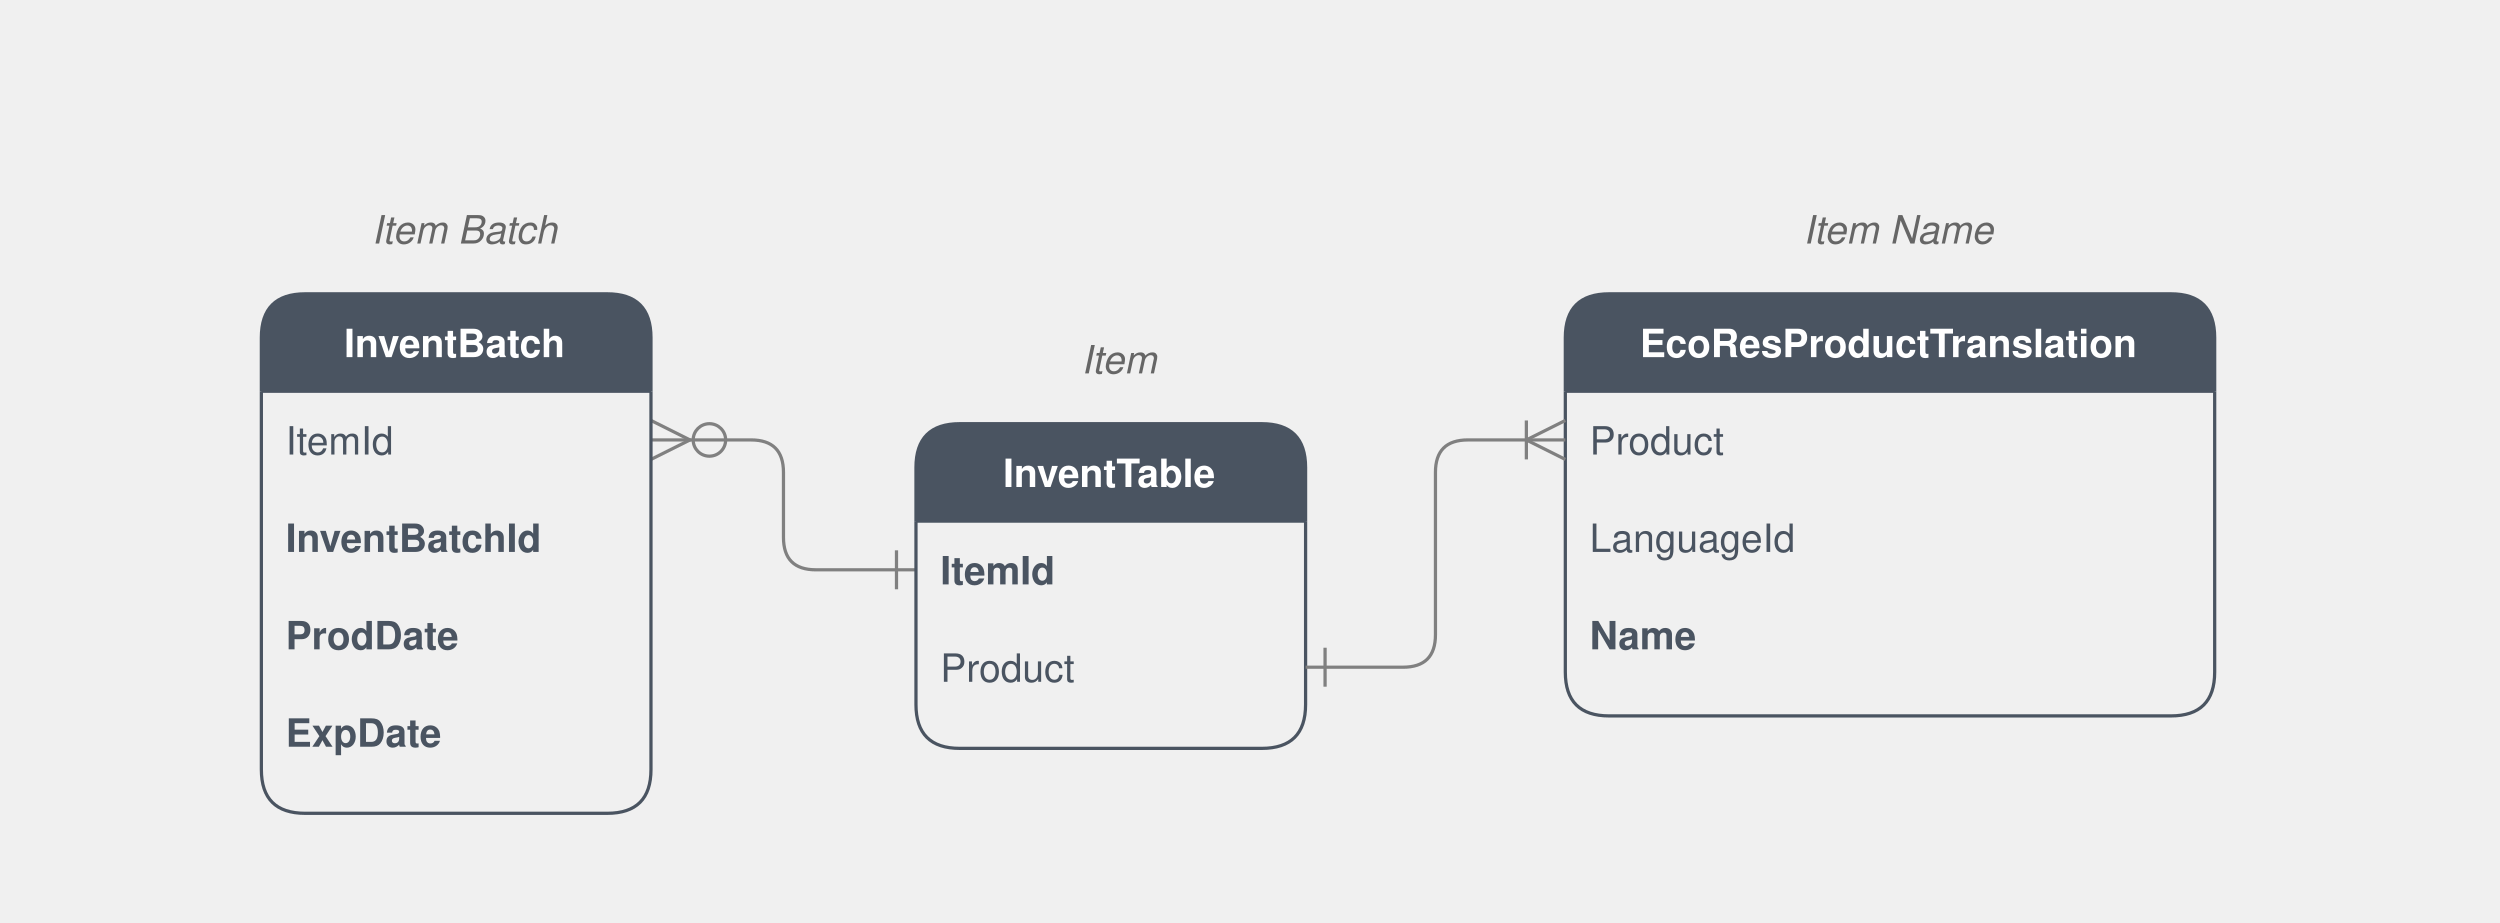
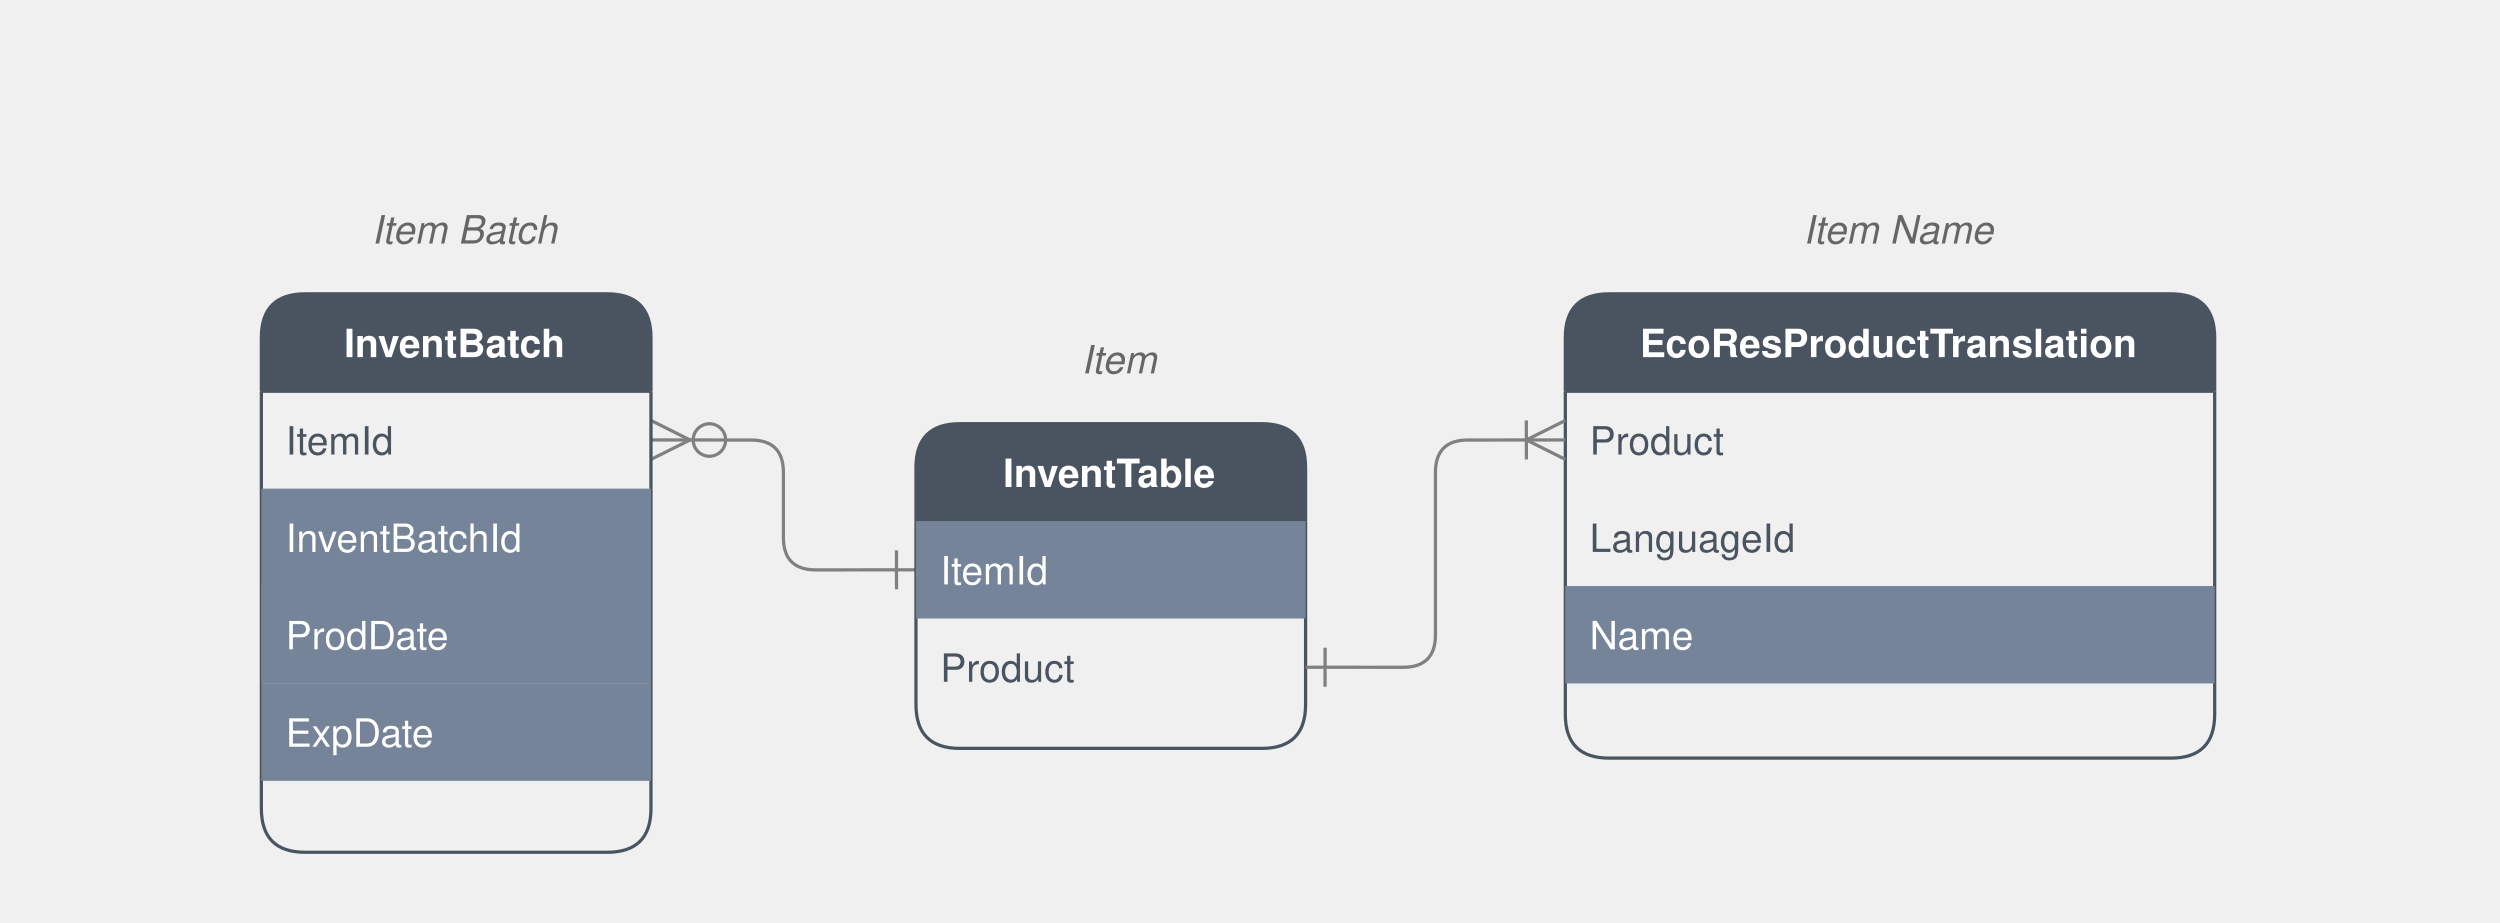
- <svg xmlns="http://www.w3.org/2000/svg" host="65bd71144e" version="1.1" width="770px" height="284px" viewBox="-0.5 -0.5 770 284" content="&lt;mxfile scale=&quot;1&quot; border=&quot;0&quot; disableSvgWarning=&quot;true&quot;&gt;&lt;diagram id=&quot;Ul9G87lPFBKK4TNfLm2L&quot; name=&quot;svg&quot;&gt;7Vtdc9o4FP01PG7Gxh/AYyGk7QzdzSSZ2e6jYt8YbYTFyIJAf/1KtmRb2IDTGG/amGam1tUHss45V9fXYuDMVrvPDK2X32gIZDC0wt3AuR4Mh3/YluOI/6Vpn5mc8SgzRAyHmckqDPf4B2RGW1s3OIRE2TITp5RwvE6M3gGNYwi40RAxRl/Mvk+UmN+6RhEYLaThPkCkav0bh3yprJ5V6v8FcLTkhzWPKHiOGN3E6gtjGkNWs0J6HNU0WaKQvpRMznzgzBilPLta7WZA5MKaS3ZzpDafM4OYN+ngapS2iGzUjauZ8b1eCQjFwqgiZXxJIxojMi+s0/RmQY5pi1LRZkHpWhn/Bc73CmW04VSYlnxFVK2YLtt/Lxf+EQXrytPFa0ksKy/tVSnhiPEbTEi5/EmiLwzzO7nwzvSJxvwGrTCRvb4A2QLHAZKtn4EHS9VV9IyA3wLDK+DA7tcowHEkp5QOTDcsgGO1EGsC2/ksygZRryaZ3V9YTPEHMPpAv6F4n3Zk9BlmlFCWLr0ztuQ/eQ+i+1/yS7m+ddhh/r10XVowUSrWSxZ0nyo9FGOy21OccH0lt3RFNFG8zCjJUOqqaPUZqFgXthcNGBDE8dZUEVJijPJ2eddbisVkhpbyHFJHV74ioXIdo7FlDqPQyHqW6X0wmD0Z21eeMdbEPhhL4X44lrgo3VZhSgV0TExuRUxf461Y6ymSPDvUlRD/Wl5y9JiqqEwbR8IlXBtHOAamiBNQQtA6wWnzzLLEJFygPd1wPZAuCcrsILzL/KCdivRlIQZLFBekKrSqZTUiOIrFdSDmK79xyiARc1mghKsWzXRk+gKCHoFMc4eoqR0rZQpW6zkklMiFTL+lpICb9KPaluzuJ8/17TrN5DVH2b4FxmF3ksU5gdyJSUXt5F9Ke4L25svyduBbx6lvkOwko7zz7lnTSNwox4jcic0QxVHKKJMwEp2Q0fWD1rU0rCXxgc0lTXNqlJZaIcVTRy4rCTzpvo+Uc7rSuKt7zwdN79ubij+xEjPpmjwx3Zko20VZ/MnmTEAeCyQRTqECQboXSHgj0tVDXYjxPNg6QmkIrdMKsn7VV3BYfQ1fh28a+6AC3zdDp91A1naaZBvdIuvpy91dLOgTSXevJQ5DiBuDdNoXZLWUhcAOvYTpEU7ou9DLedC7QXnU67cJNcqbkdeKmP1OxTw+tfH/zpo+pk0zuqgBdNQY0E4Q9P1el53octKlLv2q+71lNLxGHHpJHmKpJfBuJOn2kuxEkjmE3cBafaSZ79a9JGsl2RzLTrBzq9hlcc5DCkSf4PjlEhy16Ta3aY7DaoVU1Sfh3vE3y3G4zR93/48ch1sNv9rIcbwbt952QqOGk+d2CPedBW1u9Um4F/NPRHGvV3anCQ+dFT94sNoE/GMHcVYdlOPGUHaCnWdVA/CA3kGiEHxgKE7kOzwa9xHdLxjROTURXc1bq6FVF9G1wzC7wrB+E2gW0eXifEtEVwttO8gOP57f7+C1lddc5d3A3OBUUC/g81Hc69VcE8VdEObqeZWFwHCDIviI76zqAHQaA9gNYv1rqm50WPOa6oKoVvMkf6LVh8+Hn9pc60D+qVTIBVFtcHary6O11uD3PlqrSsYU33Sy1h60frJWpQKMk7U6+Lv4yVrxuRq6xoPh5PCUYtOTtUPbFU+Z9iT/mOOOD0/stnjK1qs5bMNhJSzvyGnmKYm23ab2FsOqG/XTz+WyCH7T4NRtxX1WU4wZzD2+beBre36TLJFtjS+Er19NQyoZnz4t3+P8ugPsnvn7hzoRXxDkaiZw95GQjelChrCDathbfr+nwpmWEB/75k8WfLvGbY+qgGvb2wCvZo56wC8LuADYNoMvfZKvfcBFsfhxYha8FT//dOb/AQ==&lt;/diagram&gt;&lt;/mxfile&gt;">
+ <svg xmlns="http://www.w3.org/2000/svg" host="65bd71144e" version="1.1" width="770px" height="284px" viewBox="-0.5 -0.5 770 284" content="&lt;mxfile scale=&quot;1&quot; border=&quot;0&quot; disableSvgWarning=&quot;true&quot;&gt;&lt;diagram id=&quot;Ul9G87lPFBKK4TNfLm2L&quot; name=&quot;svg&quot;&gt;7Vtdc9o4FP01PDZj4w/gsRDSdobuZpLMbPdRsRVwIyxGFgn01++VLdkWMuAE46WNaWZqXUtC0jnn6vpa9JzJcvOFodXiOw0x6fWtcNNzrnv9/ifP7sN/wrLNLJ5vZYY5i8LMVDLcR79wZrSVdR2FOJG2zMQpJTxaJVrrgMYxDrhWETFGX/W2T5To37pCc6zVEIb7ABHT+k8U8oW0elap/VcczRd8984jCp7njK5j+YUxjXF2Z4lUP7JqskAhfS2ZnGnPmTBKeXa13EwwEeuqL9nNnrv5mBmOeZ0GruNkTV4QWcuJy5HxrVoJHMLCyCJlfEHnNEZkWljH6WSx6NOGUlFnRulKGn9izrcSZbTmFEwLviTyLgyXbX+UC/9CwbryVPFa8MrKS1tZSjhi/CYipFz+LNAHw/ROLLwzfqIxv0HLiIhWXzF5wTwKkKj9jHmwkE2h5RzzW8yiJeaY3a9QEMVzMaS0Y7pmAd53F8eKwHY+irIB7stBZvMLiyH+wow+0O8o3qYNGX3GE0ooS5feGVrin5gDNP9bfClXU8ebiP8oXZcWDErFeomCamPSQzImm57khOtLuaUroojiZUZBhlJTSasvmMK6sC1UYJggHr3oKkJSjPO8Xt70lkYwmL4lHYfQ0ZUvSShdx2Bo6d1INLKWZXrvdGaPhvaVp/U1snf6krjv9gUXpWkVplRA+8TkGmL6Fr/AWo+R4NmurkD8K3HJ0WOqojJtHAEXuDaOohgzSZyAEoJWSZRWzyyLiIQztKVrrjpSJaDMBod3mR+0U5G+zqCzRHJBqEKpWtxGJJrHcB3AeMU3jhlOYCwzlHBZo56OdF9A0CMm49whKmrHUpnAajWGhBKxkOm3lBRwk35k3ZLd/ey5vl2lmfzOXra/YMbx5iCLcwK5I52Kysm/lvYE5c0X5e1g0N9PfY1kBxnlHXfPikYwUR4hcgebIYrnKaN0wgh0QkZXD0rXwrASxMdsKmiaU6O01BIpnjpycZPgJ9X2kXJOlwp3Ofe803Te3hj+YHkmwjV5MNwJlO2iDH+iOgPIY0ASRSlUGEj3ihNei3TVUBdiPA62xNapCa1jNYGsb/oKjpffwrfhm8Y+qMD3ZOiUG8jqjpNso5tlLX2xu8OCPpF091pEYYjj2iAd9gXZXcpCzHa9hO4RDui70Mtx0NtBedDptw41ypuR14iY/VbFPDy08TepaeD/wBu6o9GlCNsyBVps2SVUrSpUB7VRbQVG329ZnO9Hs1WF7oaLhzA/SrNG1D1qU92+6cRvGQ2vEcedsCuFrYR0McJ2u123lV03h7AdWM2no+lm1ekyn0iVNOtj2gqGrolhFjo9pIB0OZPfLmdSmcFz66ZNrEZIZT5cdxtAvbSJW/8J+v9Im7hmLNZE2uRiPPspORItPN+zhe3zFFVMuLAgzjUfsjtRvyOqe7vCW82lqIT7ztPWOuDNBXWXlhndl+E89pyVS+JCJOpZZkAe0DucSAQfGIoT8XqQxl1k9xtGdk5FZFfxQqxvVUV2rtMEw2yDYd0mUC+yy8V5SmRXCW0zvqP/8fx+C2/EvPoqbwfmGgeOOgEfj+LeruaKKO6MMJtHYWaA4RrN8Z/8ivstwnRqA9gOYm2//PqoOqx4d3VGVM18yV9o2eXHy9mWqh22Cul35UPOCG2Ns2FtHt21en/20V1Z0oZ40sldu9f4yV2ZD9BO7qoI8Ownd+Fz1Xe1p8ORv8P0uid34XERHjXtUf7R+x3unghu8BSvV3GYh+MlWJr1nCfFLnleounoRXmLvulG/fRzvlSCXzdCdRtxn2aeMYO5w7cJfG3Pr5Mqsq3hmfD1zVyklPHh0/gdzm87IO/pv6+oEvEZQTbTgZuPhGxMZyKE7ZlPn+X3gjKcaQjxoa//JMK3K9z2wARc2U4D3EwfdYCfF3AA2NaDL3W8r3nAoVj8+DEL3opflzrT/wA=&lt;/diagram&gt;&lt;/mxfile&gt;">
  <defs>
    <clipPath id="mx-clip-86-120-114-30-0">
      <rect x="86" y="120" width="114" height="30" />
    </clipPath>
    <clipPath id="mx-clip-86-150-114-30-0">
      <rect x="86" y="150" width="114" height="30" />
    </clipPath>
    <clipPath id="mx-clip-86-180-114-30-0">
      <rect x="86" y="180" width="114" height="30" />
    </clipPath>
    <clipPath id="mx-clip-86-210-114-30-0">
      <rect x="86" y="210" width="114" height="30" />
    </clipPath>
    <clipPath id="mx-clip-288-160-114-30-0">
      <rect x="288" y="160" width="114" height="30" />
    </clipPath>
    <clipPath id="mx-clip-288-190-114-30-0">
      <rect x="288" y="190" width="114" height="30" />
    </clipPath>
    <clipPath id="mx-clip-488-120-194-30-0">
      <rect x="488" y="120" width="194" height="30" />
    </clipPath>
    <clipPath id="mx-clip-488-150-194-30-0">
      <rect x="488" y="150" width="194" height="30" />
    </clipPath>
    <clipPath id="mx-clip-488-180-194-30-0">
      <rect x="488" y="180" width="194" height="30" />
    </clipPath>
    <clipPath id="mx-clip-488-50-194-40-0">
      <rect x="488" y="50" width="194" height="40" />
    </clipPath>
    <clipPath id="mx-clip-294-90-102-40-0">
      <rect x="294" y="90" width="102" height="40" />
    </clipPath>
    <clipPath id="mx-clip-92-50-102-40-0">
      <rect x="92" y="50" width="102" height="40" />
    </clipPath>
  </defs>
  <g>
-     <path d="M 281.62 175 L 250.81 175 Q 240.81 175 240.81 165 L 240.81 145 Q 240.81 135 230.81 135 L 200 135" fill="none" stroke="#808080" stroke-miterlimit="10" pointer-events="stroke" />
-     <path d="M 275.62 181 L 275.62 169" fill="none" stroke="#808080" stroke-miterlimit="10" pointer-events="all" />
-     <ellipse cx="218" cy="135" rx="5" ry="5" fill-opacity="0" fill="#ffffff" stroke="#808080" pointer-events="all" />
-     <path d="M 200 141 L 212 135 L 200 129" fill="none" stroke="#808080" stroke-miterlimit="10" pointer-events="all" />
+     <path d="M 281.62 175 L 250.79 175.03 Q 240.79 175.03 240.79 165.03 L 240.79 145.03 Q 240.79 135.03 230.79 135.03 L 200 135" fill="none" stroke="#808080" stroke-miterlimit="10" pointer-events="stroke" />
+     <path d="M 275.63 181.01 L 275.61 169.01" fill="none" stroke="#808080" stroke-miterlimit="10" pointer-events="all" />
+     <ellipse cx="218" cy="135.02" rx="5" ry="5" fill-opacity="0" fill="#ffffff" stroke="#808080" pointer-events="all" />
+     <path d="M 199.99 141 L 212 135.01 L 200.01 129" fill="none" stroke="#808080" stroke-miterlimit="10" pointer-events="all" />
    <path d="M 200 120 L 200 103.5 Q 200 90 186.5 90 L 93.5 90 Q 80 90 80 103.5 L 80 120" fill="#4a5461" stroke="#4a5461" stroke-miterlimit="10" pointer-events="all" />
-     <path d="M 80 120 L 80 236.5 Q 80 250 93.5 250 L 186.5 250 Q 200 250 200 236.5 L 200 120" fill="none" stroke="#4a5461" stroke-miterlimit="10" pointer-events="none" />
+     <path d="M 80 120 L 80 248.5 Q 80 262 93.5 262 L 186.5 262 Q 200 262 200 248.5 L 200 120" fill="none" stroke="#4a5461" stroke-miterlimit="10" pointer-events="none" />
    <path d="M 80 120 L 200 120" fill="none" stroke="#4a5461" stroke-miterlimit="10" pointer-events="none" />
    <g fill="#FFFFFF" font-family="Helvetica" font-weight="bold" pointer-events="none" text-anchor="middle" font-size="12px">
      <text x="139.5" y="109.5">
                InventBatch
            </text>
    </g>
    <path d="M 80 120 M 200 120 M 200 150 M 80 150" fill="none" stroke="#000000" stroke-linejoin="round" stroke-linecap="round" stroke-miterlimit="10" pointer-events="none" />
    <path d="M 80 120 M 200 120 M 200 150 M 80 150" fill="none" stroke="#000000" stroke-linejoin="round" stroke-linecap="round" stroke-miterlimit="10" pointer-events="none" />
    <g fill="#4A5461" font-family="Helvetica" pointer-events="none" clip-path="url(#mx-clip-86-120-114-30-0)" font-size="12px">
      <text x="87.5" y="139.5">
                ItemId
            </text>
    </g>
    <path d="M 80 150 M 200 150 M 200 180 M 80 180" fill="none" stroke="#000000" stroke-linejoin="round" stroke-linecap="round" stroke-miterlimit="10" pointer-events="none" />
-     <path d="M 80 150 M 200 150 M 200 180 M 80 180" fill="none" stroke="#000000" stroke-linejoin="round" stroke-linecap="round" stroke-miterlimit="10" pointer-events="none" />
-     <g fill="#4A5461" font-family="Helvetica" font-weight="bold" pointer-events="none" clip-path="url(#mx-clip-86-150-114-30-0)" font-size="12px">
+     <rect x="80" y="150" width="120" height="30" fill="#758499" stroke="none" pointer-events="none" />
+     <path d="M 80 150 M 200 150 M 200 180 M 80 180" fill="none" stroke="#000000" stroke-miterlimit="10" pointer-events="none" />
+     <g fill="#FFFFFF" font-family="Helvetica" pointer-events="none" clip-path="url(#mx-clip-86-150-114-30-0)" font-size="12px">
      <text x="87.5" y="169.5">
                InventBatchId
            </text>
    </g>
-     <path d="M 80 180 M 200 180 M 200 210 M 80 210" fill="none" stroke="#000000" stroke-linejoin="round" stroke-linecap="round" stroke-miterlimit="10" pointer-events="none" />
-     <path d="M 80 180 M 200 180 M 200 210 M 80 210" fill="none" stroke="#000000" stroke-linejoin="round" stroke-linecap="round" stroke-miterlimit="10" pointer-events="none" />
-     <g fill="#4A5461" font-family="Helvetica" font-weight="bold" pointer-events="none" clip-path="url(#mx-clip-86-180-114-30-0)" font-size="12px">
+     <rect x="80" y="180" width="120" height="30" fill="#758499" stroke="none" pointer-events="none" />
+     <path d="M 80 180 M 200 180 M 200 210 M 80 210" fill="none" stroke="#000000" stroke-miterlimit="10" pointer-events="none" />
+     <rect x="80" y="180" width="120" height="30" fill="#758499" stroke="none" pointer-events="none" />
+     <path d="M 80 180 M 200 180 M 200 210 M 80 210" fill="none" stroke="#000000" stroke-miterlimit="10" pointer-events="none" />
+     <g fill="#FFFFFF" font-family="Helvetica" pointer-events="none" clip-path="url(#mx-clip-86-180-114-30-0)" font-size="12px">
      <text x="87.5" y="199.5">
                ProdDate
            </text>
    </g>
    <path d="M 80 210 M 200 210 M 200 240 M 80 240" fill="none" stroke="#000000" stroke-linejoin="round" stroke-linecap="round" stroke-miterlimit="10" pointer-events="none" />
-     <path d="M 80 210 M 200 210 M 200 240 M 80 240" fill="none" stroke="#000000" stroke-linejoin="round" stroke-linecap="round" stroke-miterlimit="10" pointer-events="none" />
-     <g fill="#4A5461" font-family="Helvetica" font-weight="bold" pointer-events="none" clip-path="url(#mx-clip-86-210-114-30-0)" font-size="12px">
+     <rect x="80" y="210" width="120" height="30" fill="#758499" stroke="none" pointer-events="none" />
+     <path d="M 80 210 M 200 210 M 200 240 M 80 240" fill="none" stroke="#000000" stroke-miterlimit="10" pointer-events="none" />
+     <g fill="#FFFFFF" font-family="Helvetica" pointer-events="none" clip-path="url(#mx-clip-86-210-114-30-0)" font-size="12px">
      <text x="87.5" y="229.5">
                ExpDate
            </text>
    </g>
    <path d="M 401.62 160 L 401.62 143.5 Q 401.62 130 388.12 130 L 295.12 130 Q 281.62 130 281.62 143.5 L 281.62 160" fill="#4a5461" stroke="#4a5461" stroke-miterlimit="10" pointer-events="none" />
    <path d="M 281.62 160 L 281.62 216.5 Q 281.62 230 295.12 230 L 388.12 230 Q 401.62 230 401.62 216.5 L 401.62 160" fill="none" stroke="#4a5461" stroke-miterlimit="10" pointer-events="none" />
    <path d="M 281.62 160 L 401.62 160" fill="none" stroke="#4a5461" stroke-miterlimit="10" pointer-events="none" />
    <g fill="#FFFFFF" font-family="Helvetica" font-weight="bold" pointer-events="none" text-anchor="middle" font-size="12px">
      <text x="341.12" y="149.5">
                InventTable
            </text>
    </g>
    <path d="M 281.62 160 M 401.62 160 M 401.62 190 M 281.62 190" fill="none" stroke="#000000" stroke-linejoin="round" stroke-linecap="round" stroke-miterlimit="10" pointer-events="none" />
-     <path d="M 281.62 160 M 401.62 160 M 401.62 190 M 281.62 190" fill="none" stroke="#000000" stroke-linejoin="round" stroke-linecap="round" stroke-miterlimit="10" pointer-events="none" />
-     <g fill="#4A5461" font-family="Helvetica" font-weight="bold" pointer-events="none" clip-path="url(#mx-clip-288-160-114-30-0)" font-size="12px">
+     <rect x="281.62" y="160" width="120" height="30" fill="#758499" stroke="none" pointer-events="none" />
+     <path d="M 281.62 160 M 401.62 160 M 401.62 190 M 281.62 190" fill="none" stroke="#000000" stroke-miterlimit="10" pointer-events="none" />
+     <g fill="#FFFFFF" font-family="Helvetica" pointer-events="none" clip-path="url(#mx-clip-288-160-114-30-0)" font-size="12px">
      <text x="289.12" y="179.5">
                ItemId
            </text>
    </g>
    <path d="M 281.62 190 M 401.62 190 M 401.62 220 M 281.62 220" fill="none" stroke="#000000" stroke-linejoin="round" stroke-linecap="round" stroke-miterlimit="10" pointer-events="none" />
    <path d="M 281.62 190 M 401.62 190 M 401.62 220 M 281.62 220" fill="none" stroke="#000000" stroke-linejoin="round" stroke-linecap="round" stroke-miterlimit="10" pointer-events="none" />
    <g fill="#4A5461" font-family="Helvetica" pointer-events="none" clip-path="url(#mx-clip-288-190-114-30-0)" font-size="12px">
      <text x="289.12" y="209.5">
                Product
            </text>
    </g>
    <path d="M 681.62 120 L 681.62 103.5 Q 681.62 90 668.12 90 L 495.12 90 Q 481.62 90 481.62 103.5 L 481.62 120" fill="#4a5461" stroke="#4a5461" stroke-miterlimit="10" pointer-events="none" />
-     <path d="M 481.62 120 L 481.62 206.5 Q 481.62 220 495.12 220 L 668.12 220 Q 681.62 220 681.62 206.5 L 681.62 120" fill="none" stroke="#4a5461" stroke-miterlimit="10" pointer-events="none" />
+     <path d="M 481.62 120 L 481.62 219.5 Q 481.62 233 495.12 233 L 668.12 233 Q 681.62 233 681.62 219.5 L 681.62 120" fill="none" stroke="#4a5461" stroke-miterlimit="10" pointer-events="none" />
    <path d="M 481.62 120 L 681.62 120" fill="none" stroke="#4a5461" stroke-miterlimit="10" pointer-events="none" />
    <g fill="#FFFFFF" font-family="Helvetica" font-weight="bold" pointer-events="none" text-anchor="middle" font-size="12px">
      <text x="581.12" y="109.5">
                EcoResProductTranslation
            </text>
    </g>
    <path d="M 481.62 120 M 681.62 120 M 681.62 150 M 481.62 150" fill="none" stroke="#000000" stroke-linejoin="round" stroke-linecap="round" stroke-miterlimit="10" pointer-events="none" />
    <path d="M 481.62 120 M 681.62 120 M 681.62 150 M 481.62 150" fill="none" stroke="#000000" stroke-linejoin="round" stroke-linecap="round" stroke-miterlimit="10" pointer-events="none" />
    <g fill="#4A5461" font-family="Helvetica" pointer-events="none" clip-path="url(#mx-clip-488-120-194-30-0)" font-size="12px">
      <text x="489.12" y="139.5">
                Product
            </text>
    </g>
    <path d="M 481.62 150 M 681.62 150 M 681.62 180 M 481.62 180" fill="none" stroke="#000000" stroke-linejoin="round" stroke-linecap="round" stroke-miterlimit="10" pointer-events="none" />
    <path d="M 481.62 150 M 681.62 150 M 681.62 180 M 481.62 180" fill="none" stroke="#000000" stroke-linejoin="round" stroke-linecap="round" stroke-miterlimit="10" pointer-events="none" />
    <g fill="#4A5461" font-family="Helvetica" pointer-events="none" clip-path="url(#mx-clip-488-150-194-30-0)" font-size="12px">
      <text x="489.12" y="169.5">
                LanguageId
            </text>
    </g>
    <path d="M 481.62 180 M 681.62 180 M 681.62 210 M 481.62 210" fill="none" stroke="#000000" stroke-linejoin="round" stroke-linecap="round" stroke-miterlimit="10" pointer-events="none" />
-     <path d="M 481.62 180 M 681.62 180 M 681.62 210 M 481.62 210" fill="none" stroke="#000000" stroke-linejoin="round" stroke-linecap="round" stroke-miterlimit="10" pointer-events="none" />
-     <g fill="#4A5461" font-family="Helvetica" font-weight="bold" pointer-events="none" clip-path="url(#mx-clip-488-180-194-30-0)" font-size="12px">
+     <rect x="481.62" y="180" width="200" height="30" fill="#758499" stroke="none" pointer-events="none" />
+     <path d="M 481.62 180 M 681.62 180 M 681.62 210 M 481.62 210" fill="none" stroke="#000000" stroke-miterlimit="10" pointer-events="none" />
+     <g fill="#FFFFFF" font-family="Helvetica" pointer-events="none" clip-path="url(#mx-clip-488-180-194-30-0)" font-size="12px">
      <text x="489.12" y="199.5">
                Name
            </text>
    </g>
-     <path d="M 401.62 205 L 431.62 205 Q 441.62 205 441.62 195 L 441.62 145 Q 441.62 135 451.62 135 L 481.62 135" fill="none" stroke="#808080" stroke-miterlimit="10" pointer-events="none" />
-     <path d="M 407.62 199 L 407.62 211" fill="none" stroke="#808080" stroke-miterlimit="10" pointer-events="none" />
-     <path d="M 469.62 141 L 469.62 129 M 481.62 129 L 469.62 135 L 481.62 141" fill="none" stroke="#808080" stroke-miterlimit="10" pointer-events="none" />
+     <path d="M 401.62 205 L 431.62 205.03 Q 441.62 205.03 441.62 195.03 L 441.62 145.03 Q 441.62 135.03 451.62 135.03 L 481.62 135" fill="none" stroke="#808080" stroke-miterlimit="10" pointer-events="none" />
+     <path d="M 407.63 199.01 L 407.61 211.01" fill="none" stroke="#808080" stroke-miterlimit="10" pointer-events="none" />
+     <path d="M 469.63 141.01 L 469.61 129.01 M 481.61 129 L 469.62 135.01 L 481.63 141" fill="none" stroke="#808080" stroke-miterlimit="10" pointer-events="none" />
    <path d="M 481.62 50 M 681.62 50 M 681.62 90 M 481.62 90" fill="none" stroke="#000000" stroke-linejoin="round" stroke-linecap="round" stroke-miterlimit="10" pointer-events="none" />
    <g fill="#666666" font-family="Helvetica" font-style="italic" pointer-events="none" clip-path="url(#mx-clip-488-50-194-40-0)" text-anchor="middle" font-size="12px">
      <text x="584.12" y="74.5">
                Item Name
            </text>
    </g>
    <path d="M 287.62 90 M 395.62 90 M 395.62 130 M 287.62 130" fill="none" stroke="#000000" stroke-linejoin="round" stroke-linecap="round" stroke-miterlimit="10" pointer-events="none" />
    <g fill="#666666" font-family="Helvetica" font-style="italic" pointer-events="none" clip-path="url(#mx-clip-294-90-102-40-0)" text-anchor="middle" font-size="12px">
      <text x="344.12" y="114.5">
                Item
            </text>
    </g>
    <path d="M 86 50 M 194 50 M 194 90 M 86 90" fill="none" stroke="#000000" stroke-linejoin="round" stroke-linecap="round" stroke-miterlimit="10" pointer-events="none" />
    <g fill="#666666" font-family="Helvetica" font-style="italic" pointer-events="none" clip-path="url(#mx-clip-92-50-102-40-0)" text-anchor="middle" font-size="12px">
      <text x="142.5" y="74.5">
                Item Batch
            </text>
    </g>
    <path d="M 0 0 M 27 0 M 27 27 M 0 27" fill="none" stroke="#000000" stroke-linejoin="round" stroke-linecap="round" stroke-miterlimit="10" pointer-events="none" />
    <path d="M 742 256 M 769 256 M 769 283 M 742 283" fill="none" stroke="#000000" stroke-linejoin="round" stroke-linecap="round" stroke-miterlimit="10" pointer-events="none" />
  </g>
</svg>
